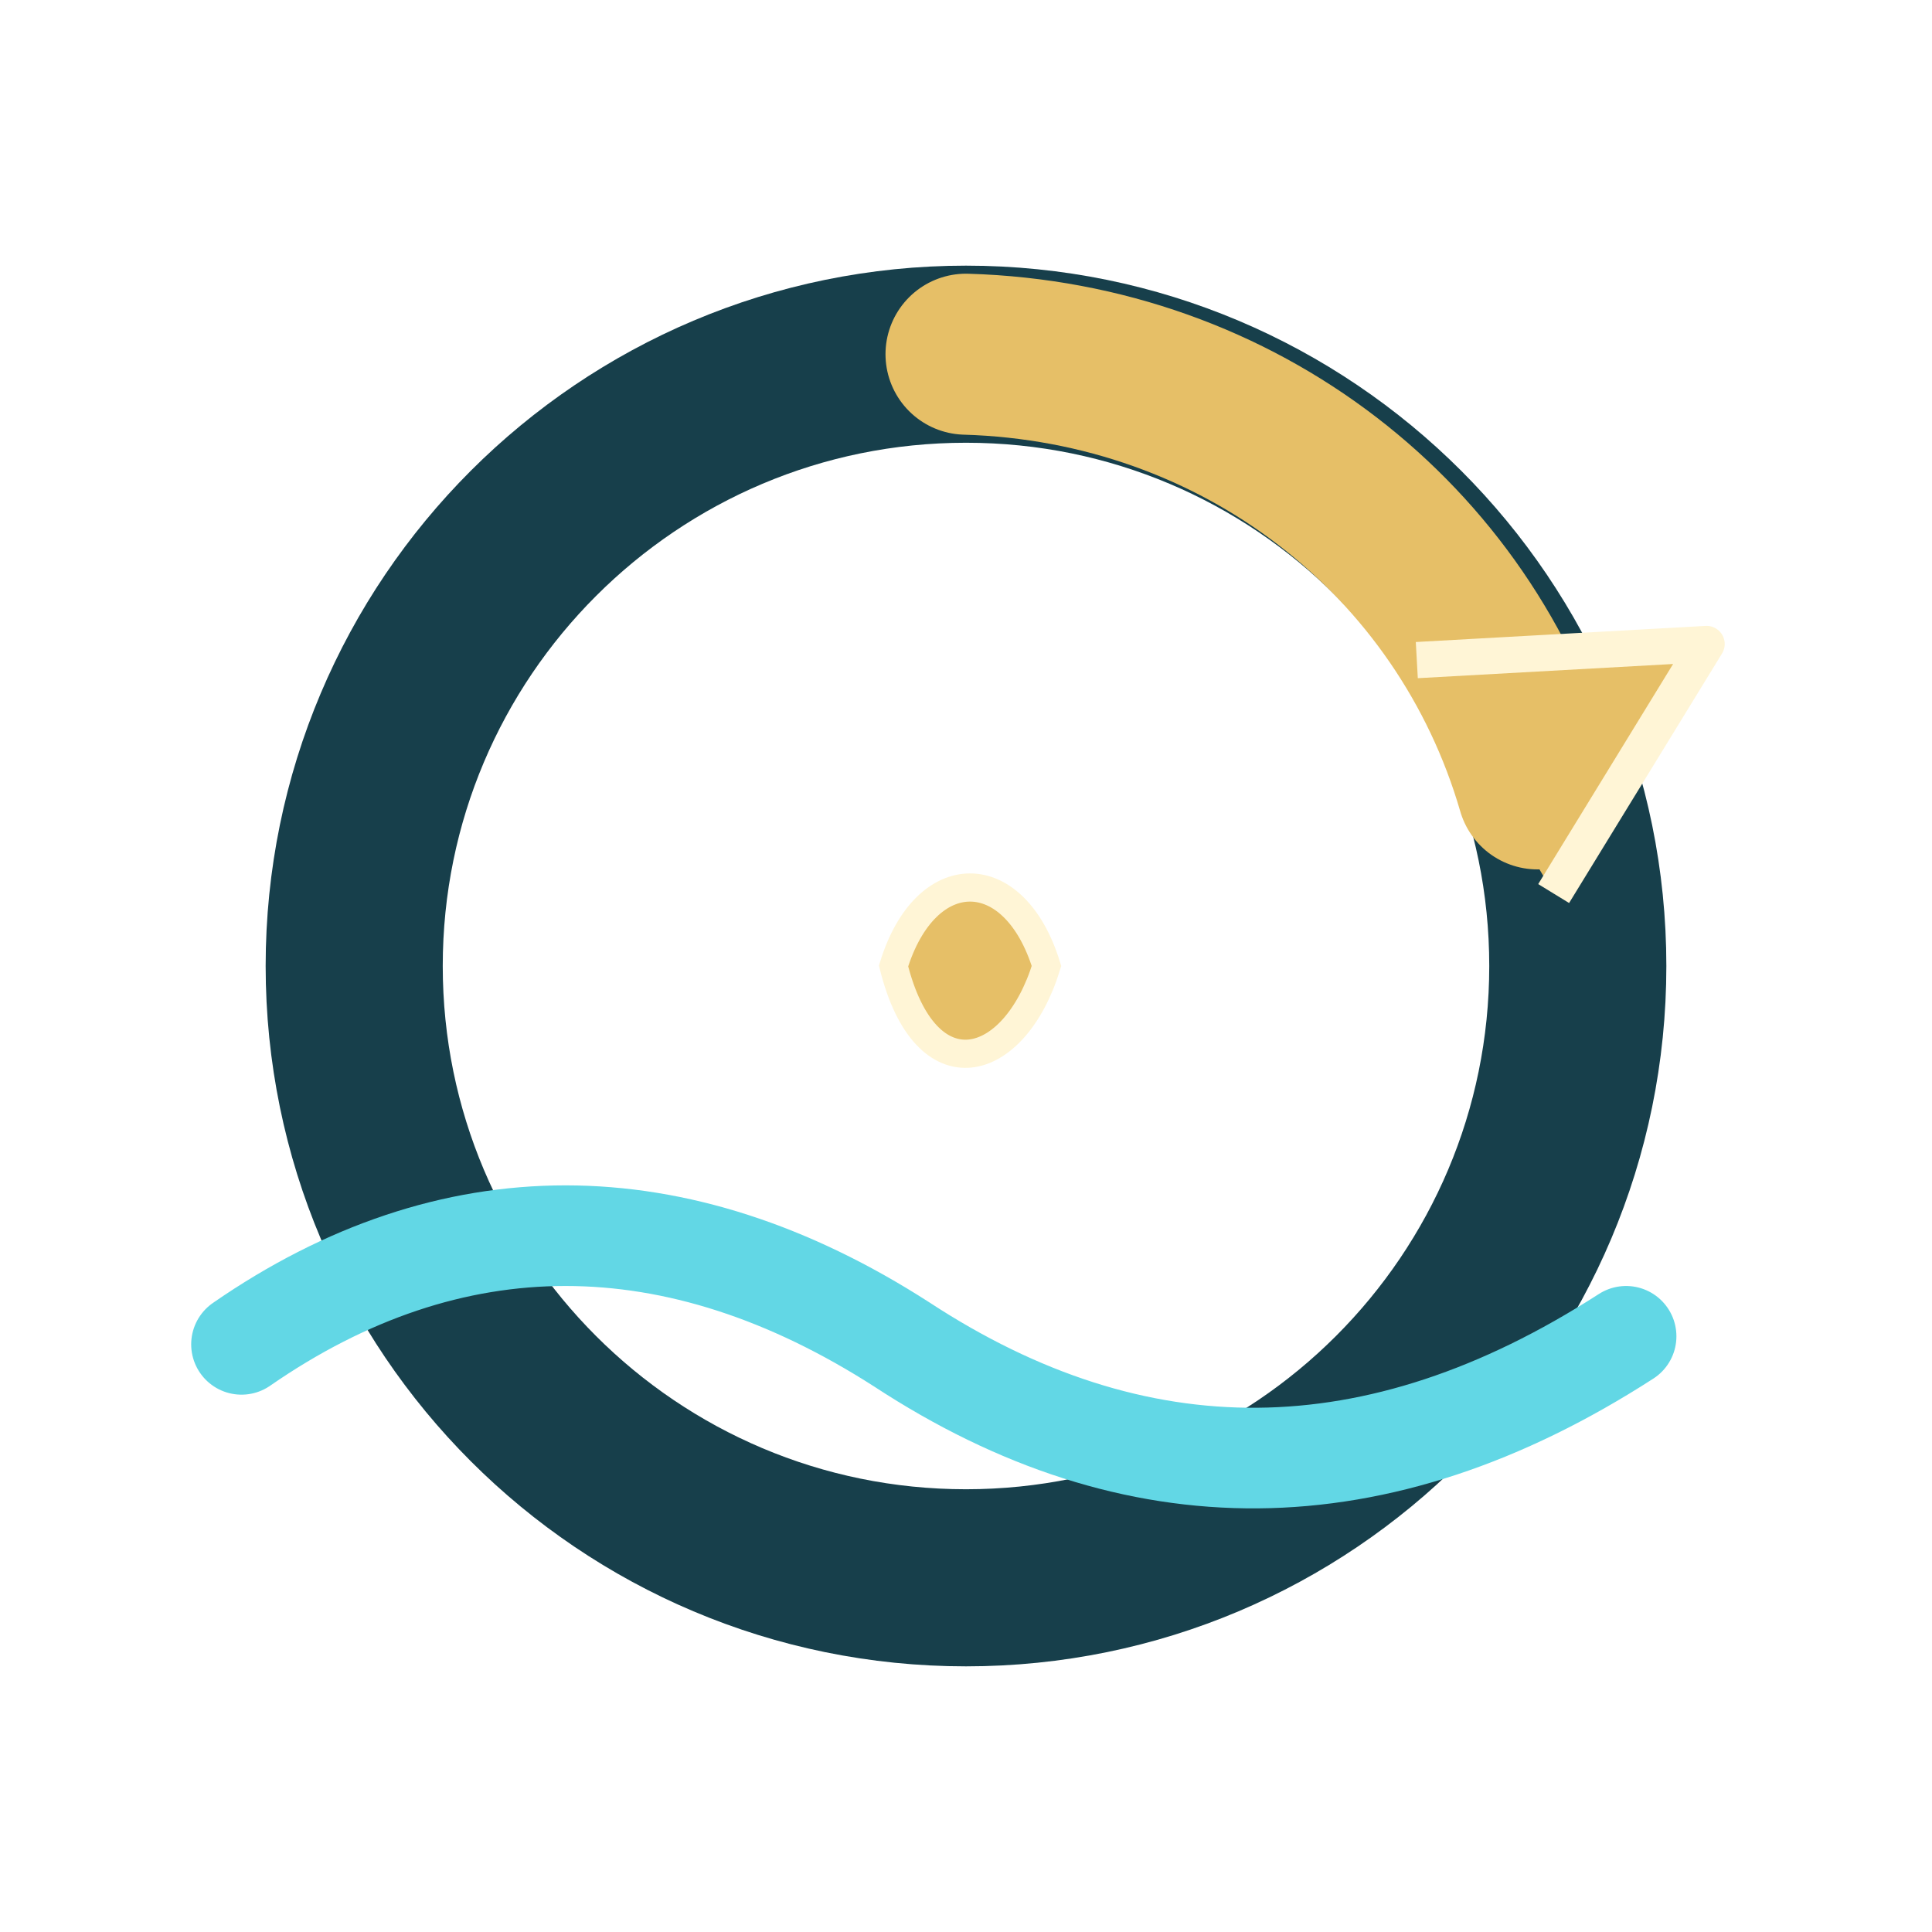
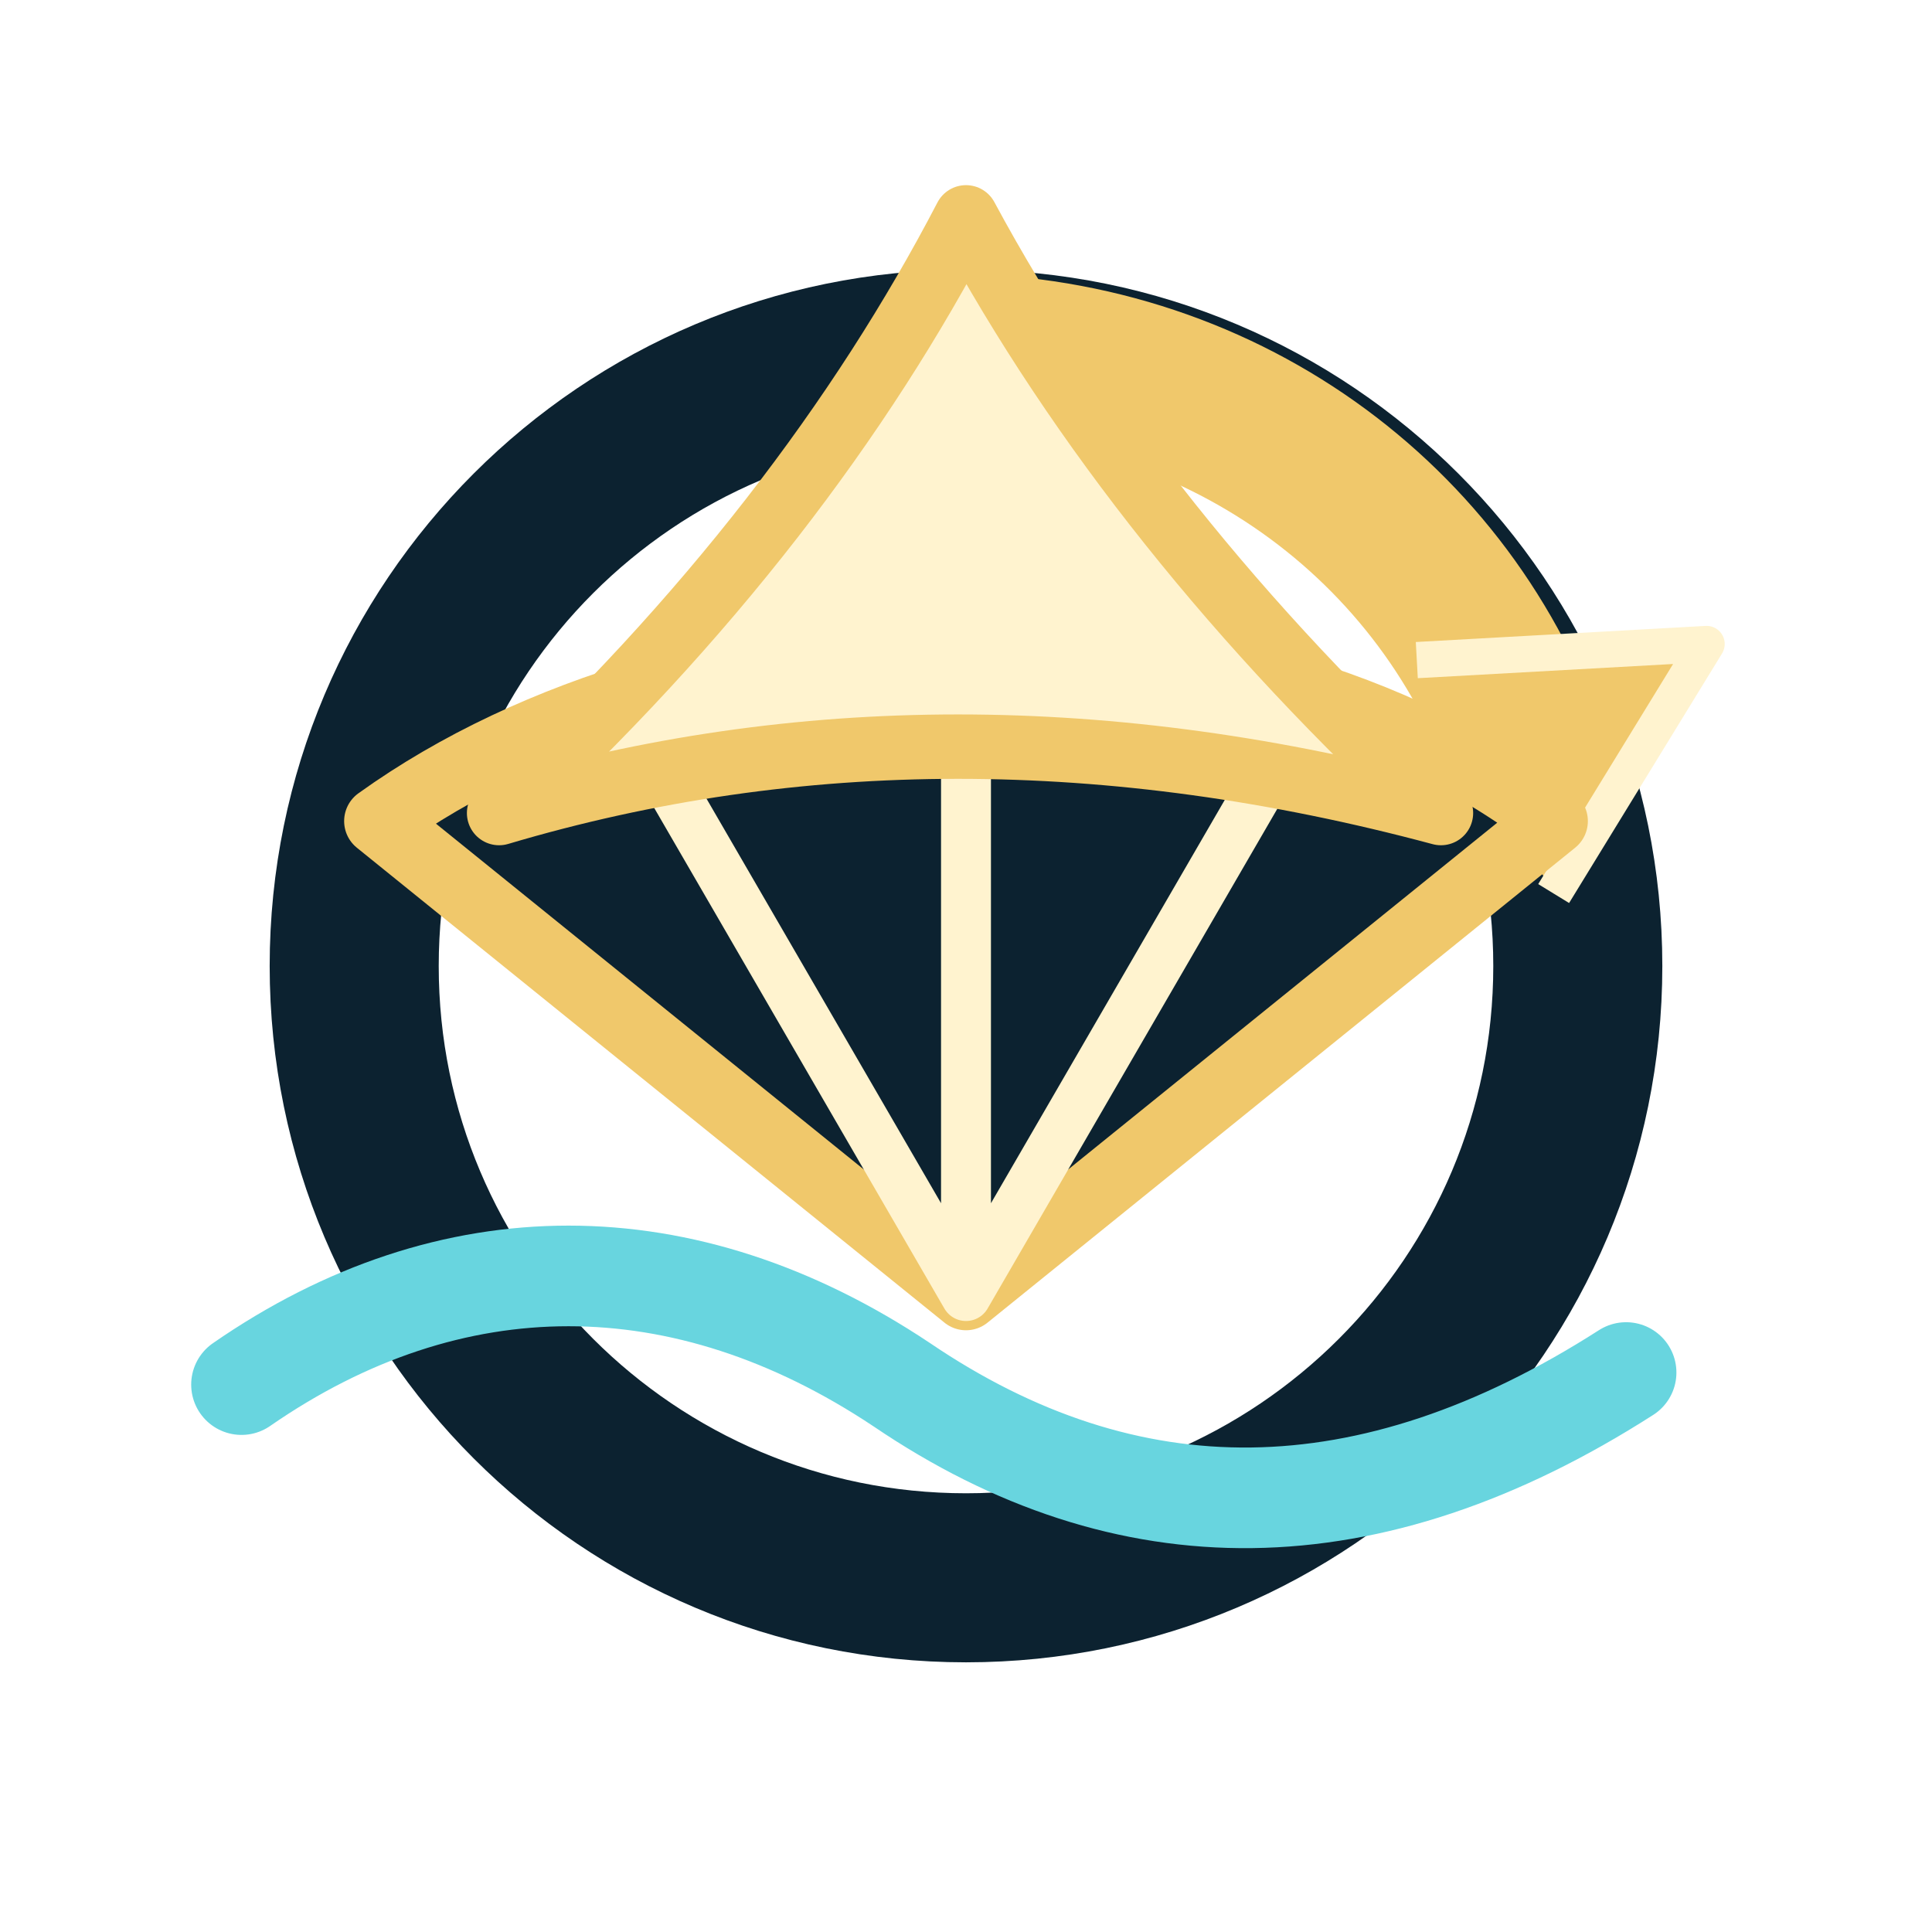
<svg xmlns="http://www.w3.org/2000/svg" class="dream-suisui-svg" viewBox="0 0 24 24" aria-hidden="true" focusable="false">
-   <circle cx="12" cy="12" r="7.6" fill="none" stroke="#173f4b" stroke-width="2.2" />
-   <path d="M12 4.4c3.4.1 6.2 2.3 7.1 5.4" fill="none" stroke="#e6bf67" stroke-width="2" stroke-linecap="round" />
-   <path d="M19.3 11.1 21.2 8l-3.6.2" fill="#e6bf67" stroke="#fff5d6" stroke-width=".45" stroke-linejoin="round" />
-   <path d="M11.1 12.0c0.4-1.3 1.5-1.3 1.9 0-.4 1.3-1.5 1.6-1.9 0Z" fill="#e6bf67" stroke="#fff5d6" stroke-width=".35" />
-   <path d="M3 16.7c2.6-1.8 5.4-1.8 8.2 0 2.9 1.9 5.9 1.9 9-.1" fill="none" stroke="#62d7e5" stroke-width="1.25" stroke-linecap="round" />
+   <circle cx="12" cy="12" r="7.6" fill="none" stroke="#0c2230" stroke-width="2.1" />
+   <path d="M12 4.4c3.4.1 6.2 2.3 7.1 5.4" fill="none" stroke="#f0c86b" stroke-width="2" stroke-linecap="round" />
+   <path d="M19.3 11.1 21.2 8l-3.6.2" fill="#f0c86b" stroke="#fff3cf" stroke-width=".45" stroke-linejoin="round" />
+   <path d="M12 16.1 4.7 10.2c3.9-2.8 10.7-3 14.6 0L12 16.1Z" fill="#0c2230" stroke="#f0c86b" stroke-width=".85" stroke-linejoin="round" />
+   <path d="M12 16.1 8 9.2M12 16.1V8.6M12 16.1l4-6.9" stroke="#fff3cf" stroke-width=".62" stroke-linecap="round" />
+   <path d="M6.2 10.1c2.6-2.4 4.5-4.9 5.8-7.4 1.4 2.6 3.4 5.1 5.9 7.4-4.1-1.1-8-1.1-11.7 0Z" fill="#fff3cf" stroke="#f0c86b" stroke-width=".8" stroke-linejoin="round" />
+   <path d="M3 17.2c2.6-1.8 5.5-1.8 8.2 0 2.8 1.9 5.8 1.9 9-.15" fill="none" stroke="#68d5df" stroke-width="1.25" stroke-linecap="round" />
</svg>
